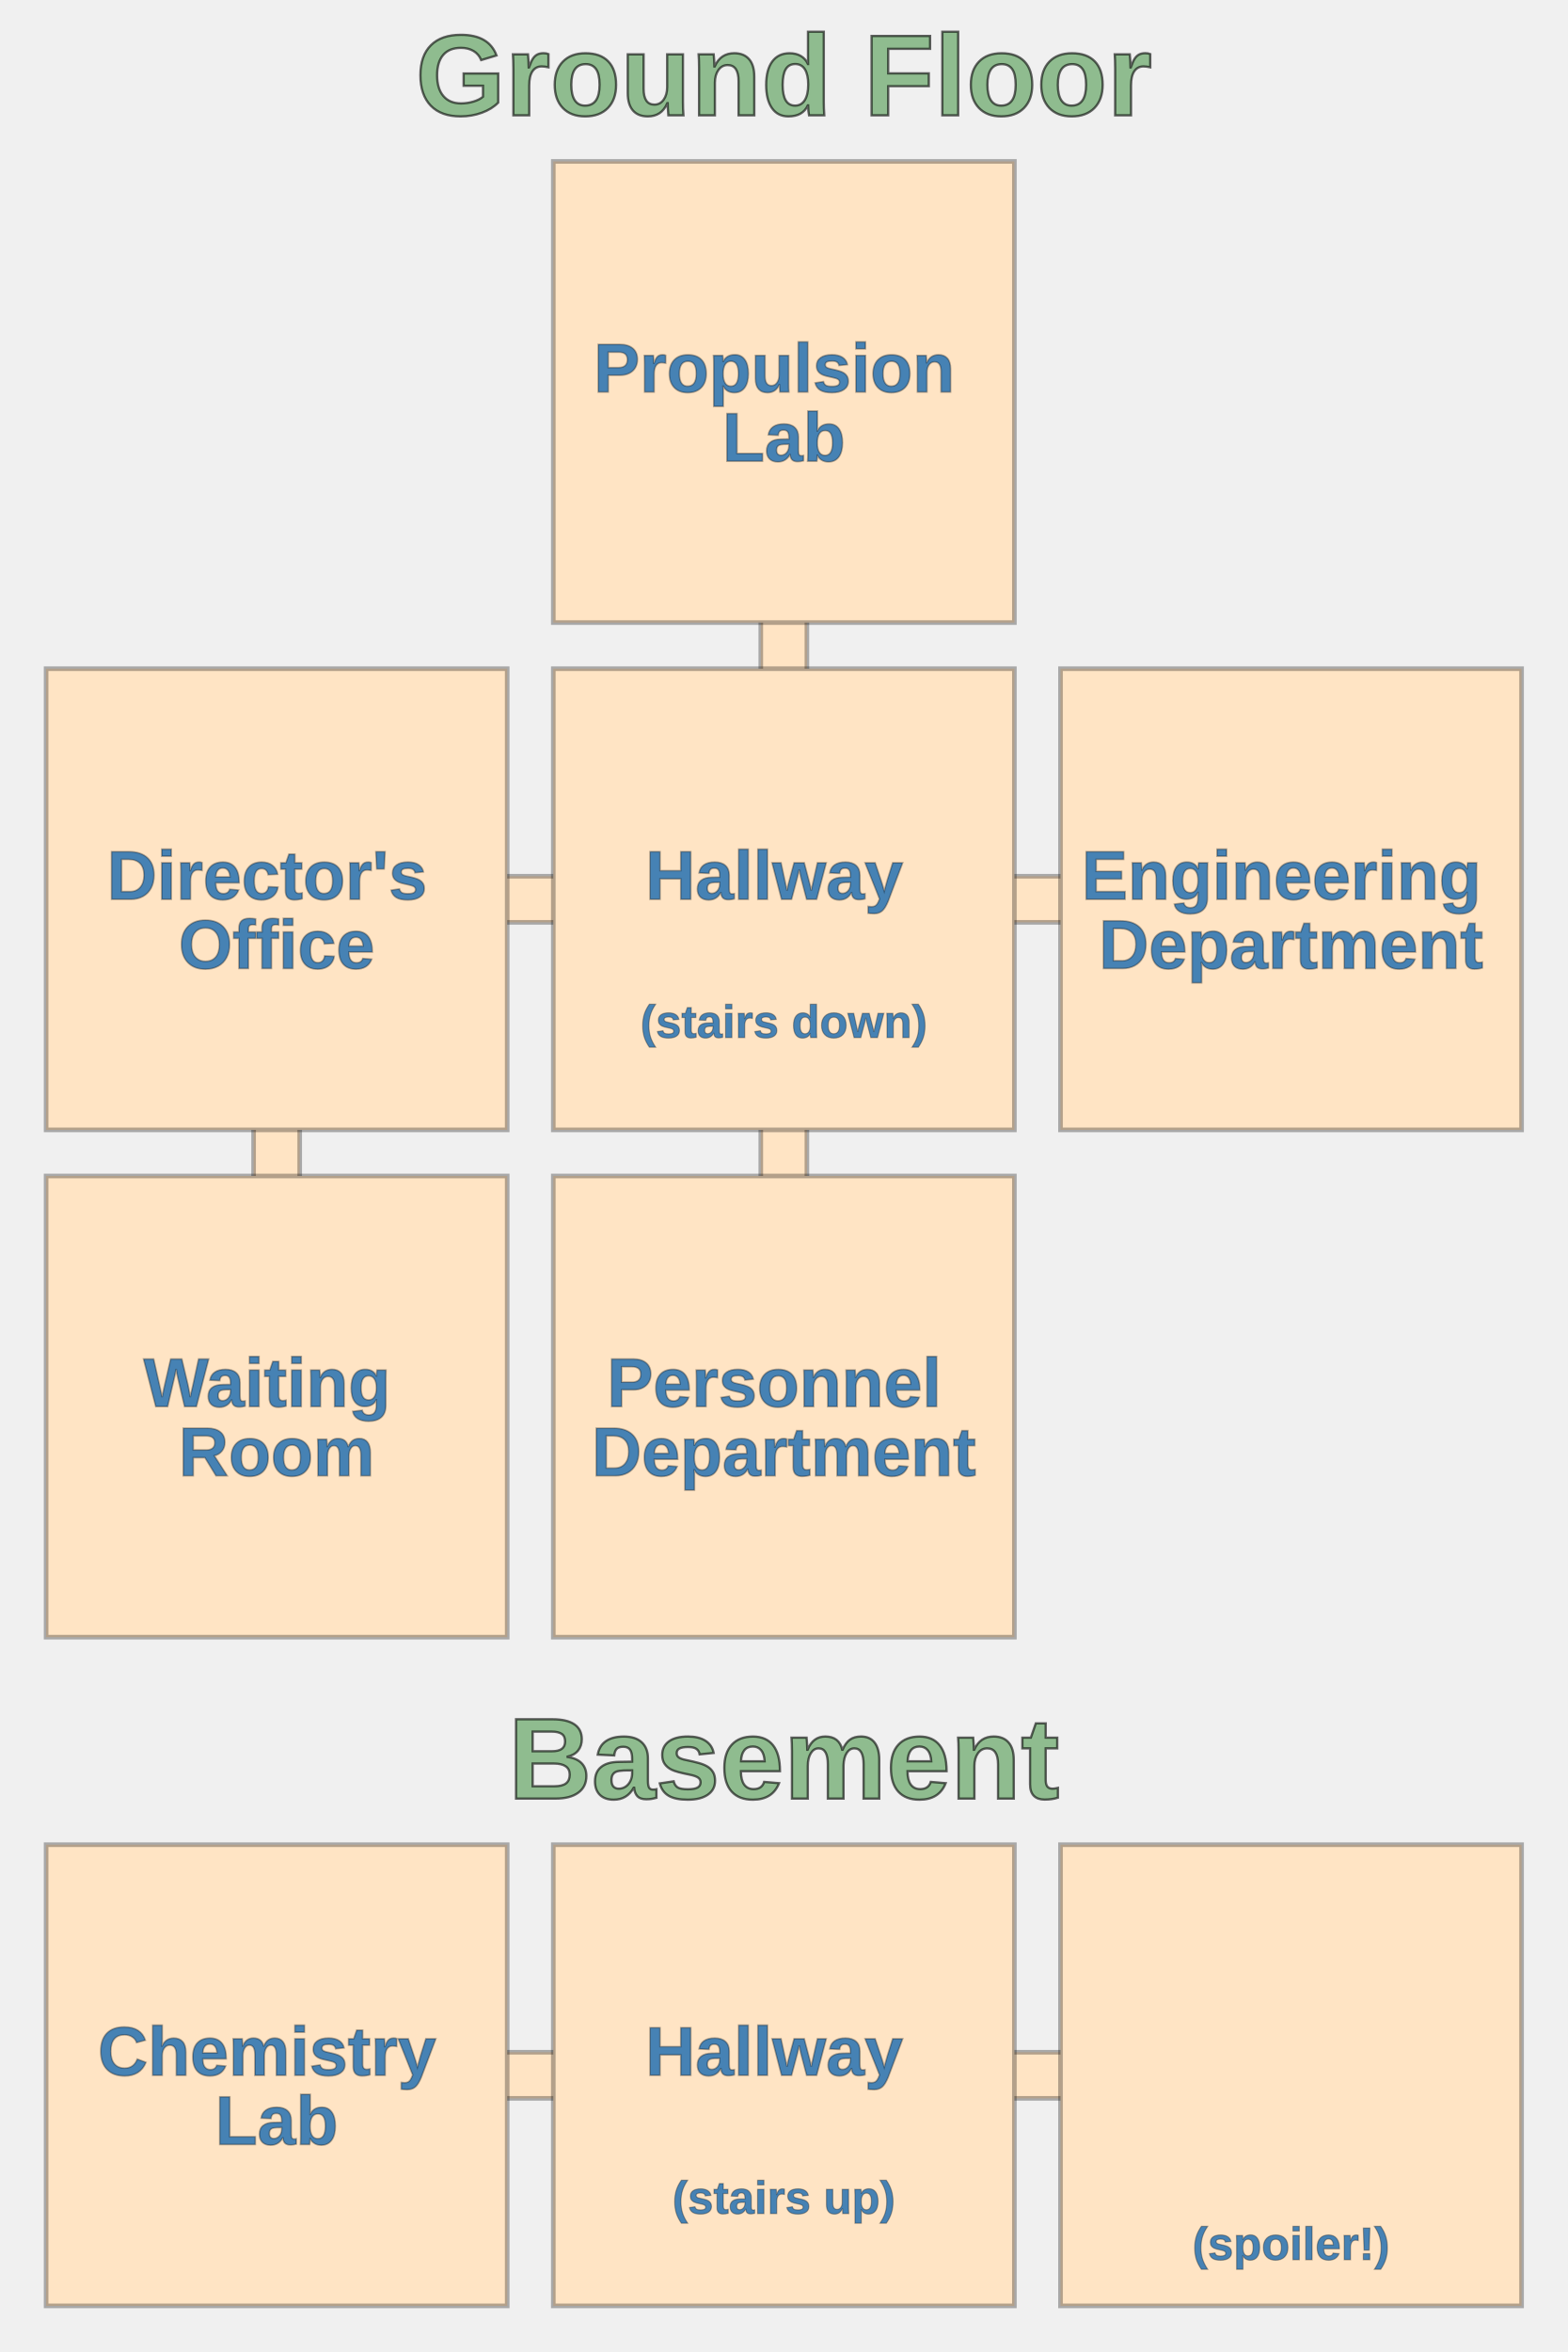
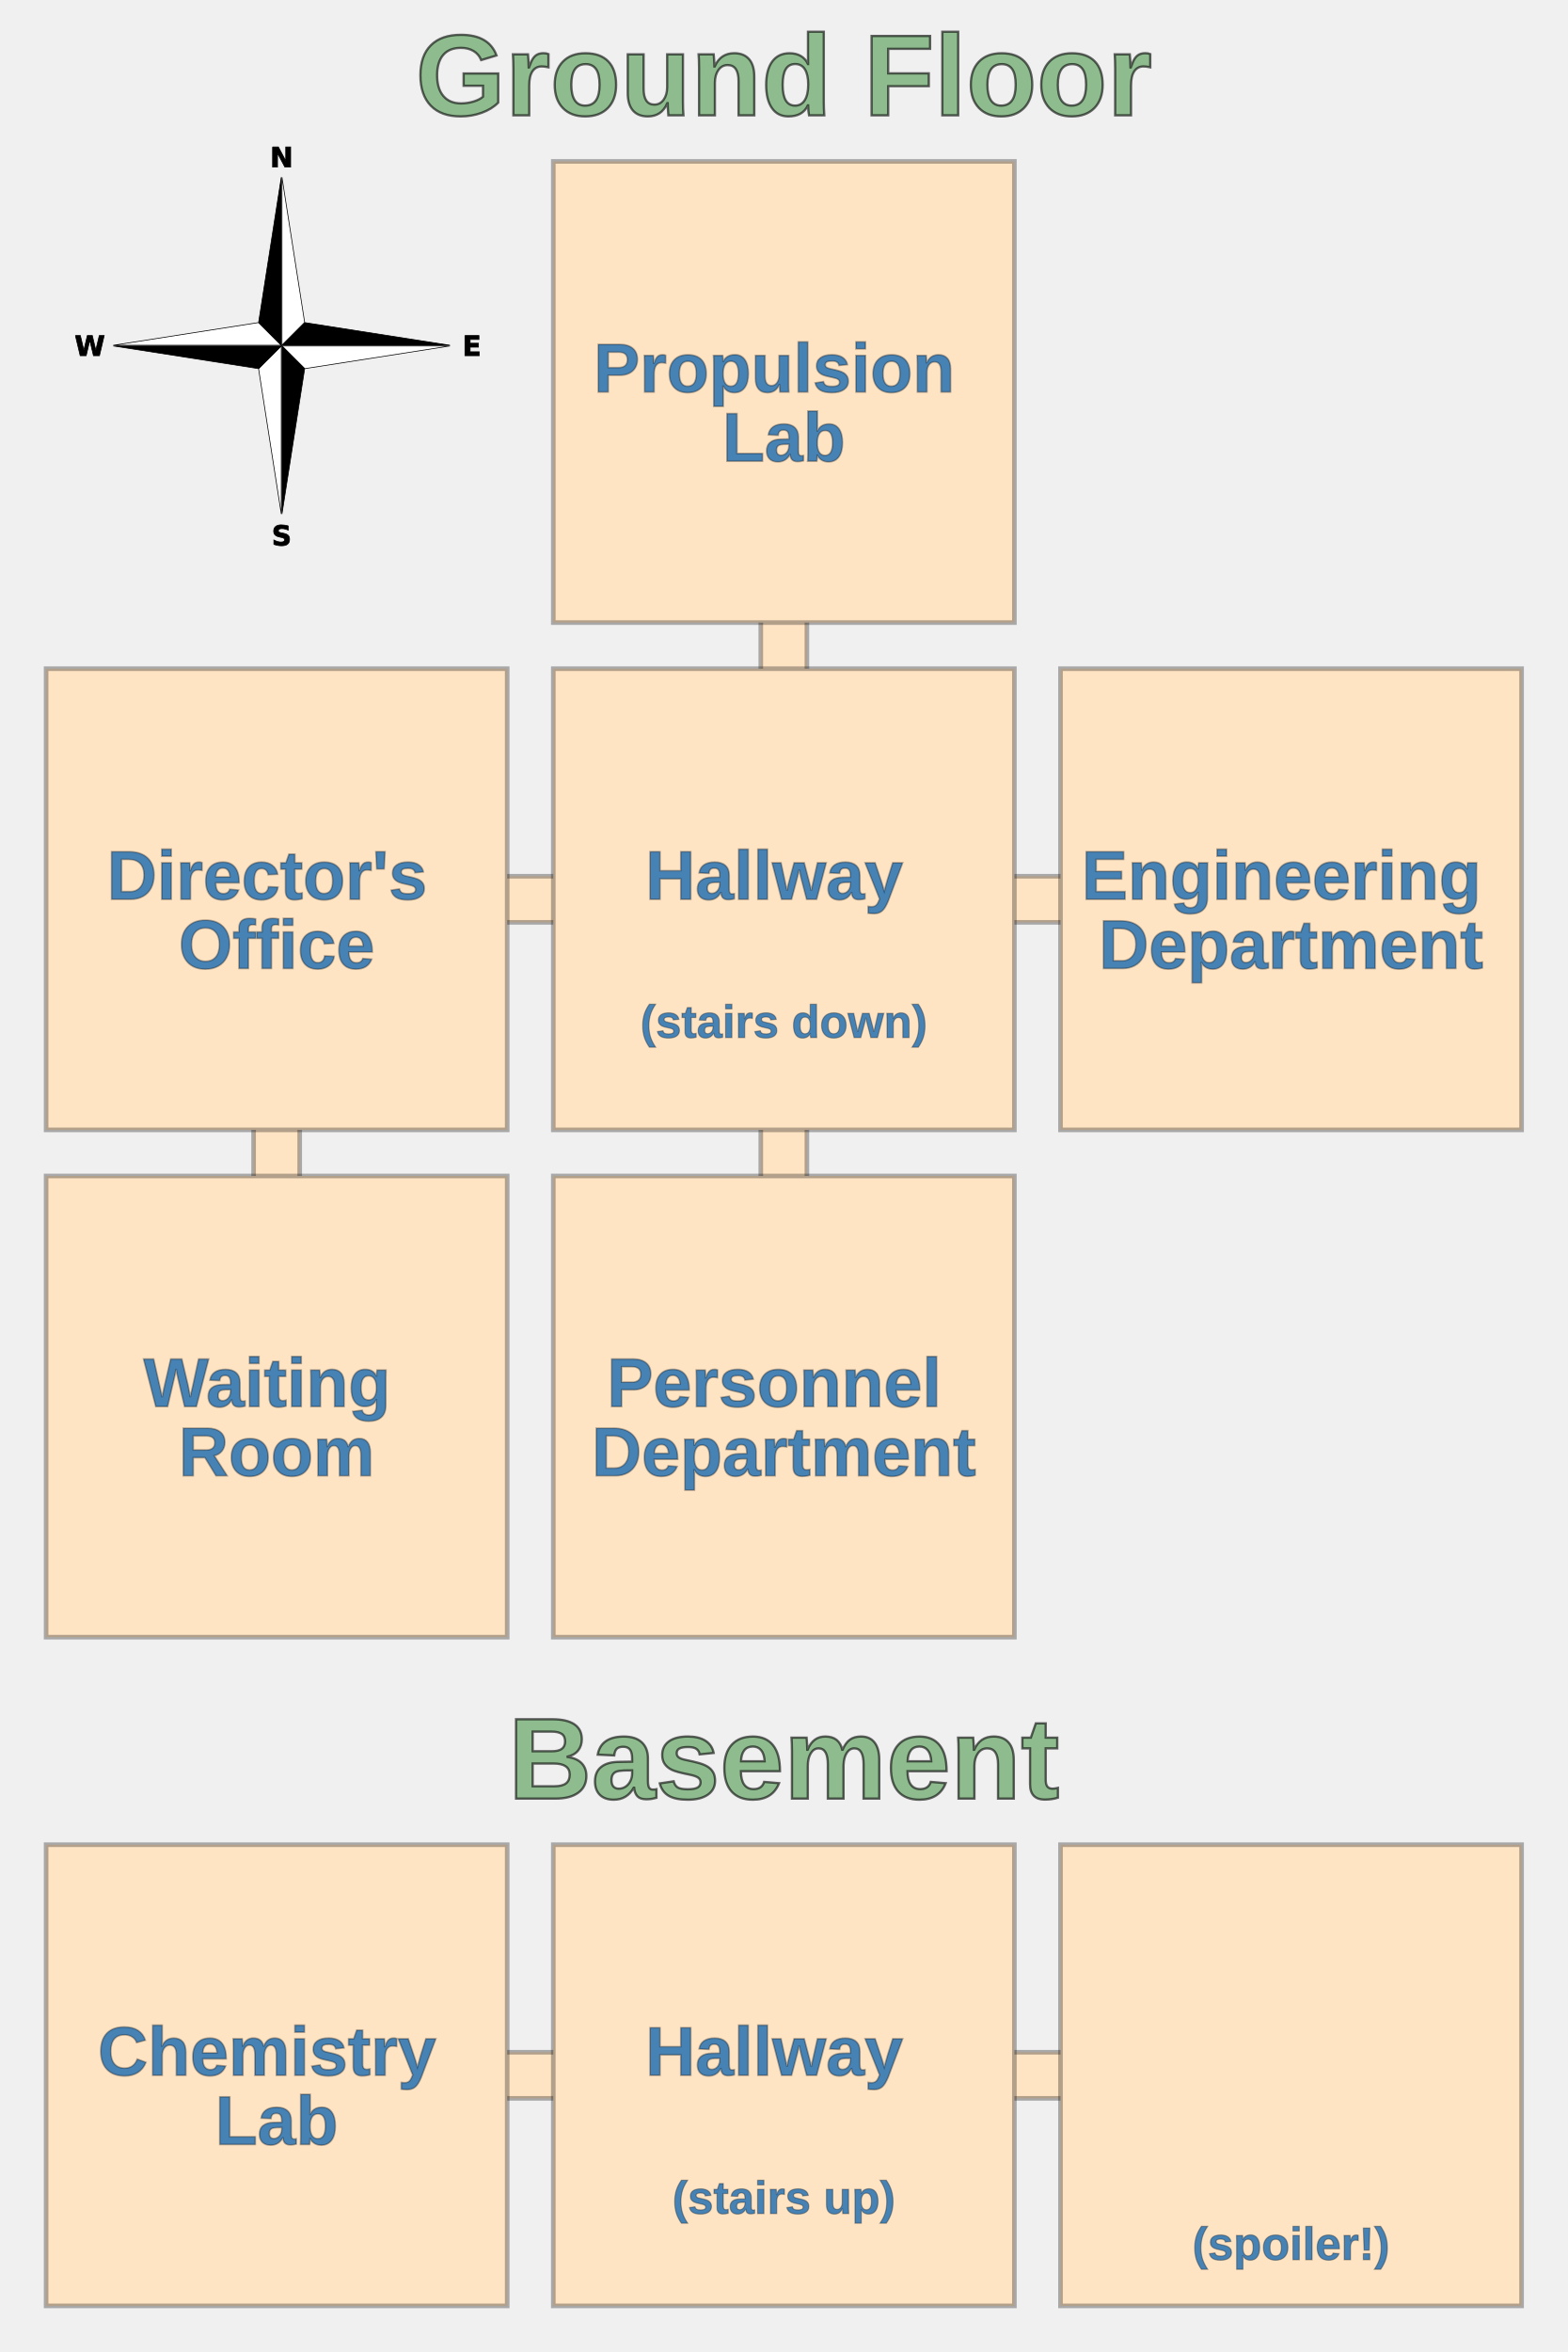
<svg xmlns="http://www.w3.org/2000/svg" version="1.1" width="680" height="1020" font-family="Arial, Helvetica, sans-serif" font-weight="bold">
  <g transform="translate(0, 50)">
    <text x="340" font-size="50" text-anchor="middle" fill="darkseagreen" stroke="rgba(0, 0, 0, 0.6)">Ground Floor</text>
    <g transform="translate(20, 240)">
      <rect x="90" y="190" width="20" height="40" fill="bisque" stroke="rgba(0, 0, 0, 0.3)" stroke-width="2" />
      <rect x="190" y="90" width="40" height="20" fill="bisque" stroke="rgba(0, 0, 0, 0.3)" stroke-width="2" />
      <rect width="200" height="200" fill="bisque" stroke="rgba(0, 0, 0, 0.3)" stroke-width="2" />
      <text y="100" font-size="30" text-anchor="middle" fill="steelblue" stroke="rgba(0, 0, 0, 0.3)" stroke-width="0.7">
        <tspan x="100">Director's</tspan>
        <tspan x="100" dy="1em">Office</tspan>
      </text>
    </g>
    <g transform="translate(20, 460)">
      <rect width="200" height="200" fill="bisque" stroke="rgba(0, 0, 0, 0.3)" stroke-width="2" />
      <text y="100" font-size="30" text-anchor="middle" fill="steelblue" stroke="rgba(0, 0, 0, 0.3)" stroke-width="0.7">
        <tspan x="100">Waiting</tspan>
        <tspan x="100" dy="1em">Room</tspan>
      </text>
    </g>
    <g transform="translate(240, 240)">
      <rect x="90" y="-30" width="20" height="40" fill="bisque" stroke="rgba(0, 0, 0, 0.3)" stroke-width="2" />
      <rect x="90" y="190" width="20" height="40" fill="bisque" stroke="rgba(0, 0, 0, 0.3)" stroke-width="2" />
      <rect x="190" y="90" width="40" height="20" fill="bisque" stroke="rgba(0, 0, 0, 0.3)" stroke-width="2" />
      <rect width="200" height="200" fill="bisque" stroke="rgba(0, 0, 0, 0.3)" stroke-width="2" />
      <text y="100" font-size="30" text-anchor="middle" fill="steelblue" stroke="rgba(0, 0, 0, 0.3)" stroke-width="0.7">
        <tspan x="100">Hallway</tspan>
        <tspan x="100" dy="3em" stroke-width="0.5" font-size="20">(stairs down)</tspan>
      </text>
    </g>
    <g transform="translate(240, 20)">
      <rect width="200" height="200" fill="bisque" stroke="rgba(0, 0, 0, 0.3)" stroke-width="2" />
      <text y="100" font-size="30" text-anchor="middle" fill="steelblue" stroke="rgba(0, 0, 0, 0.3)" stroke-width="0.7">
        <tspan x="100">Propulsion</tspan>
        <tspan x="100" dy="1em">Lab</tspan>
      </text>
    </g>
    <g transform="translate(240, 460)">
      <rect width="200" height="200" fill="bisque" stroke="rgba(0, 0, 0, 0.3)" stroke-width="2" />
      <text y="100" font-size="30" text-anchor="middle" fill="steelblue" stroke="rgba(0, 0, 0, 0.3)" stroke-width="0.7">
        <tspan x="100">Personnel</tspan>
        <tspan x="100" dy="1em">Department</tspan>
      </text>
    </g>
    <g transform="translate(460, 240)">
      <rect width="200" height="200" fill="bisque" stroke="rgba(0, 0, 0, 0.3)" stroke-width="2" />
      <text y="100" font-size="30" text-anchor="middle" fill="steelblue" stroke="rgba(0, 0, 0, 0.3)" stroke-width="0.7">
        <tspan x="100">Engineering</tspan>
        <tspan x="100" dy="1em">Department</tspan>
      </text>
    </g>
  </g>
  <g transform="translate(0, 780)">
    <text x="340" font-size="50" text-anchor="middle" fill="darkseagreen" stroke="rgba(0, 0, 0, 0.6)">Basement</text>
    <g transform="translate(20, 20)">
      <rect x="190" y="90" width="40" height="20" fill="bisque" stroke="rgba(0, 0, 0, 0.3)" stroke-width="2" />
      <rect width="200" height="200" fill="bisque" stroke="rgba(0, 0, 0, 0.3)" stroke-width="2" />
      <text y="100" font-size="30" text-anchor="middle" fill="steelblue" stroke="rgba(0, 0, 0, 0.3)" stroke-width="0.7">
        <tspan x="100">Chemistry</tspan>
        <tspan x="100" dy="1em">Lab</tspan>
      </text>
    </g>
    <g transform="translate(240, 20)">
      <rect x="190" y="90" width="40" height="20" fill="bisque" stroke="rgba(0, 0, 0, 0.3)" stroke-width="2" />
      <rect width="200" height="200" fill="bisque" stroke="rgba(0, 0, 0, 0.3)" stroke-width="2" />
      <text y="100" font-size="30" text-anchor="middle" fill="steelblue" stroke="rgba(0, 0, 0, 0.3)" stroke-width="0.7">
        <tspan x="100">Hallway</tspan>
        <tspan x="100" dy="3em" stroke-width="0.5" font-size="20">(stairs up)</tspan>
      </text>
    </g>
    <g transform="translate(460, 20)">
      <rect width="200" height="200" fill="bisque" stroke="rgba(0, 0, 0, 0.3)" stroke-width="2" />
      <text y="100" font-size="30" text-anchor="middle" fill="bisque" stroke="bisque" stroke-width="0.7">
        <tspan x="100">Sound</tspan>
        <tspan x="100" dy="1em">Stage</tspan>
        <tspan x="100" dy="2.5em" fill="steelblue" stroke="rgba(0, 0, 0, 0.3)" stroke-width="0.5" font-size="20">(spoiler!)</tspan>
      </text>
    </g>
  </g>
+   <g transform="translate(30, 60) scale(0.3, 0.3)" fill="none" stroke="black" stroke-width="1">
+     <g transform="translate(-56.88765,-38.38015)">
+       <g fill="white">
+         <path d="M 330.745,304.664 L 363.578,337.497 L 363.562,337.497 L 120.71,337.497 L 330.745,304.664" />
+         <path d="M 397.411,371.33 L 364.578,338.497 L 364.594,338.497 L 607.446,338.497 L 397.411,371.33" />
+         <path d="M 330.745,371.33 L 363.578,338.497 L 363.578,338.513 L 363.578,581.365 L 330.745,371.33" />
+         <path d="M 397.411,304.664 L 364.578,337.497 L 364.578,337.481 L 364.578,94.629 L 397.411,304.664" />
+       </g>
+       <g fill="black">
+         <path d="M 330.745,371.33 L 363.578,338.497 L 363.562,338.497 L 120.71,338.497 L 330.745,371.33" />
+         <path d="M 397.411,304.664 L 364.578,337.497 L 364.594,337.497 L 607.446,337.497 L 397.411,304.664" />
+         <path d="M 397.411,371.33 L 364.578,338.497 L 364.578,338.513 L 364.578,581.365 L 397.411,371.33" />
+         <path d="M 330.745,304.664 L 363.578,337.497 L 363.578,337.481 L 363.578,94.629 L 330.745,304.664" />
+       </g>
+     </g>
+     <g fill="black">
+       <path d="M 294.124,12.387 L 302.522,12.387 L 313.128,32.387 L 313.128,12.387 L 320.257,12.387 L 320.257,41.548 L 311.858,41.548 L 301.253,21.548 L 301.253,41.548 L 294.124,41.548 L 294.124,12.387" />
+       <path d="M 572.23,285.037 L 592.523,285.037 L 592.523,290.72 L 579.75,290.72 L 579.75,296.15 L 591.761,296.15 L 591.761,301.833 L 579.75,301.833 L 579.75,308.513 L 592.953,308.513 L 592.953,314.197 L 572.23,314.197 L 572.23,285.037" />
+       <path d="M 9,285.037 L 16.207,285.037 L 21.246,306.228 L 26.246,285.037 L 33.492,285.037 L 38.492,306.228 L 43.531,285.037 L 50.68,285.037 L 43.805,314.197 L 35.133,314.197 L 29.84,292.029 L 24.605,314.197 L 15.934,314.197 L 9,285.037" />
+       <path d="M 316.78,560.191 L 316.78,566.363 C 315.179,565.647 313.616,565.107 312.093,564.742 C 310.569,564.378 309.131,564.195 307.776,564.195 C 305.979,564.195 304.651,564.443 303.792,564.938 C 302.933,565.432 302.503,566.201 302.503,567.242 C 302.503,568.023 302.789,568.635 303.362,569.078 C 303.948,569.508 305.003,569.879 306.526,570.191 L 309.729,570.836 C 312.972,571.487 315.276,572.477 316.644,573.805 C 318.011,575.133 318.694,577.021 318.694,579.469 C 318.694,582.685 317.737,585.081 315.823,586.656 C 313.922,588.219 311.012,589 307.093,589 C 305.244,589 303.388,588.824 301.526,588.473 C 299.664,588.121 297.802,587.6 295.94,586.91 L 295.94,580.562 C 297.802,581.552 299.599,582.301 301.331,582.809 C 303.076,583.303 304.756,583.551 306.37,583.551 C 308.011,583.551 309.267,583.277 310.14,582.73 C 311.012,582.184 311.448,581.402 311.448,580.387 C 311.448,579.475 311.149,578.772 310.55,578.277 C 309.964,577.783 308.786,577.34 307.015,576.949 L 304.104,576.305 C 301.188,575.68 299.052,574.684 297.698,573.316 C 296.357,571.949 295.687,570.107 295.687,567.789 C 295.687,564.885 296.624,562.652 298.499,561.09 C 300.374,559.527 303.069,558.746 306.585,558.746 C 308.187,558.746 309.834,558.87 311.526,559.117 C 313.219,559.352 314.97,559.71 316.78,560.191" />
+     </g>
+   </g>
</svg>
